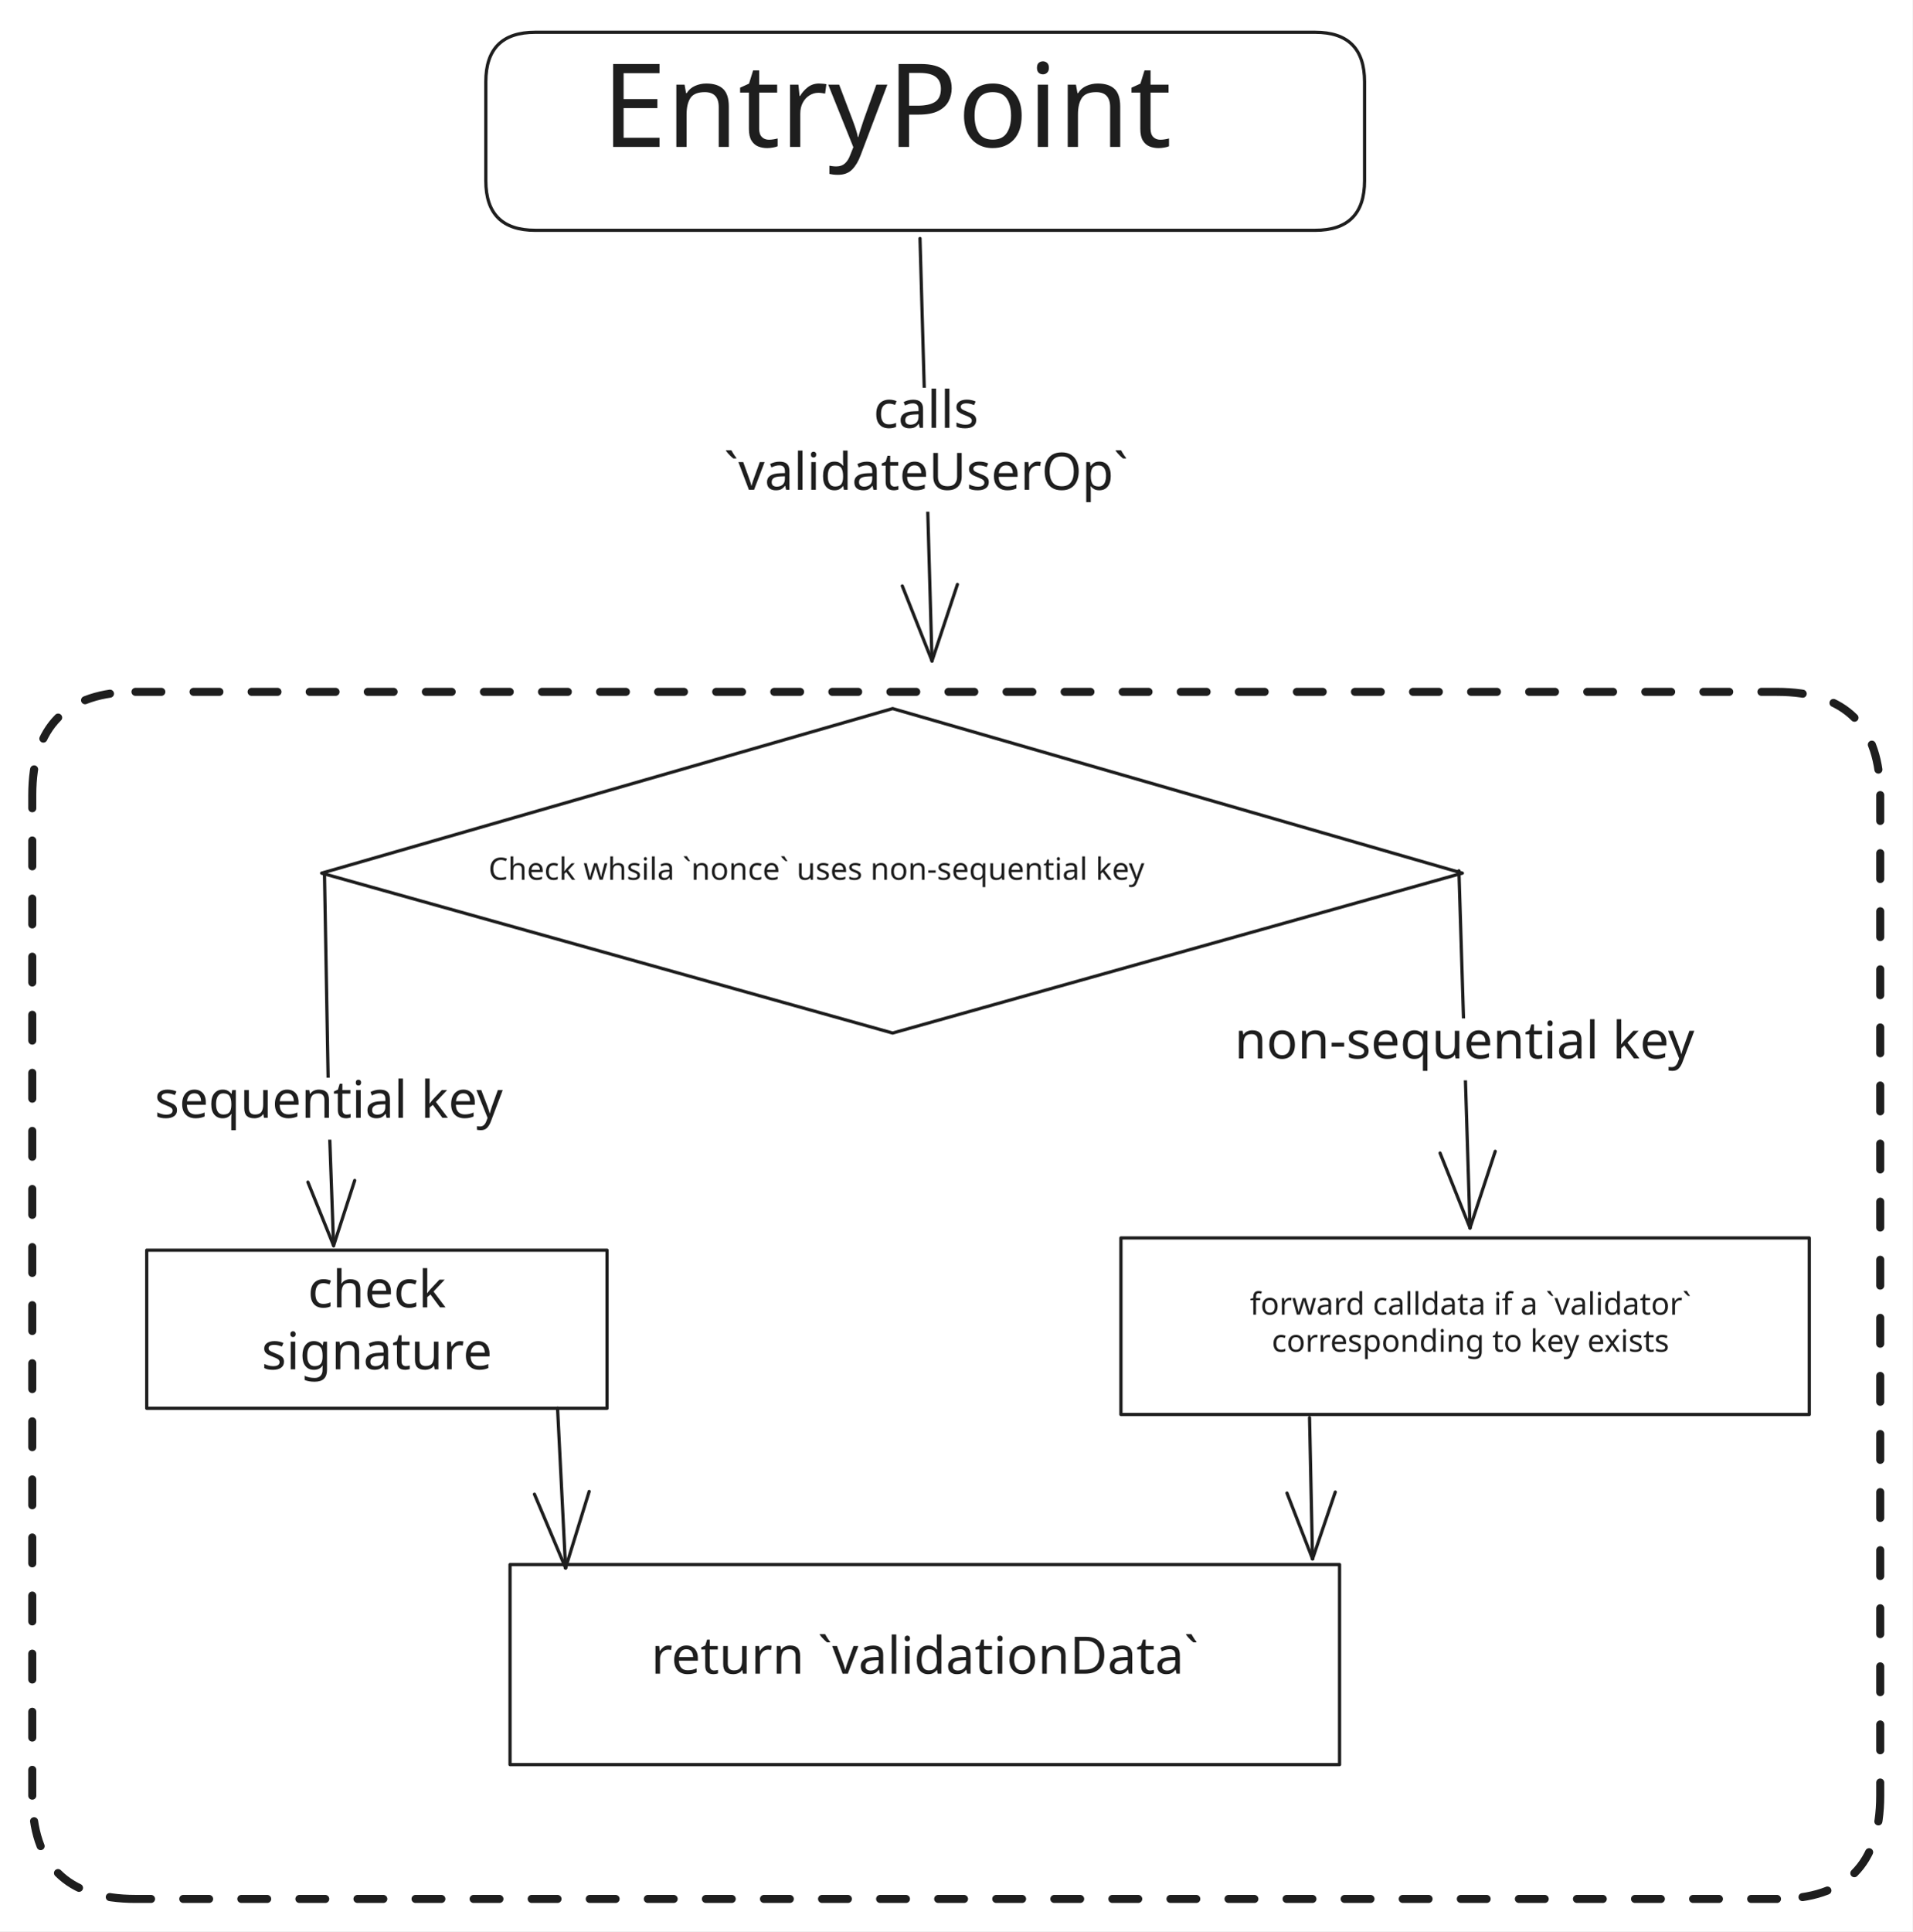
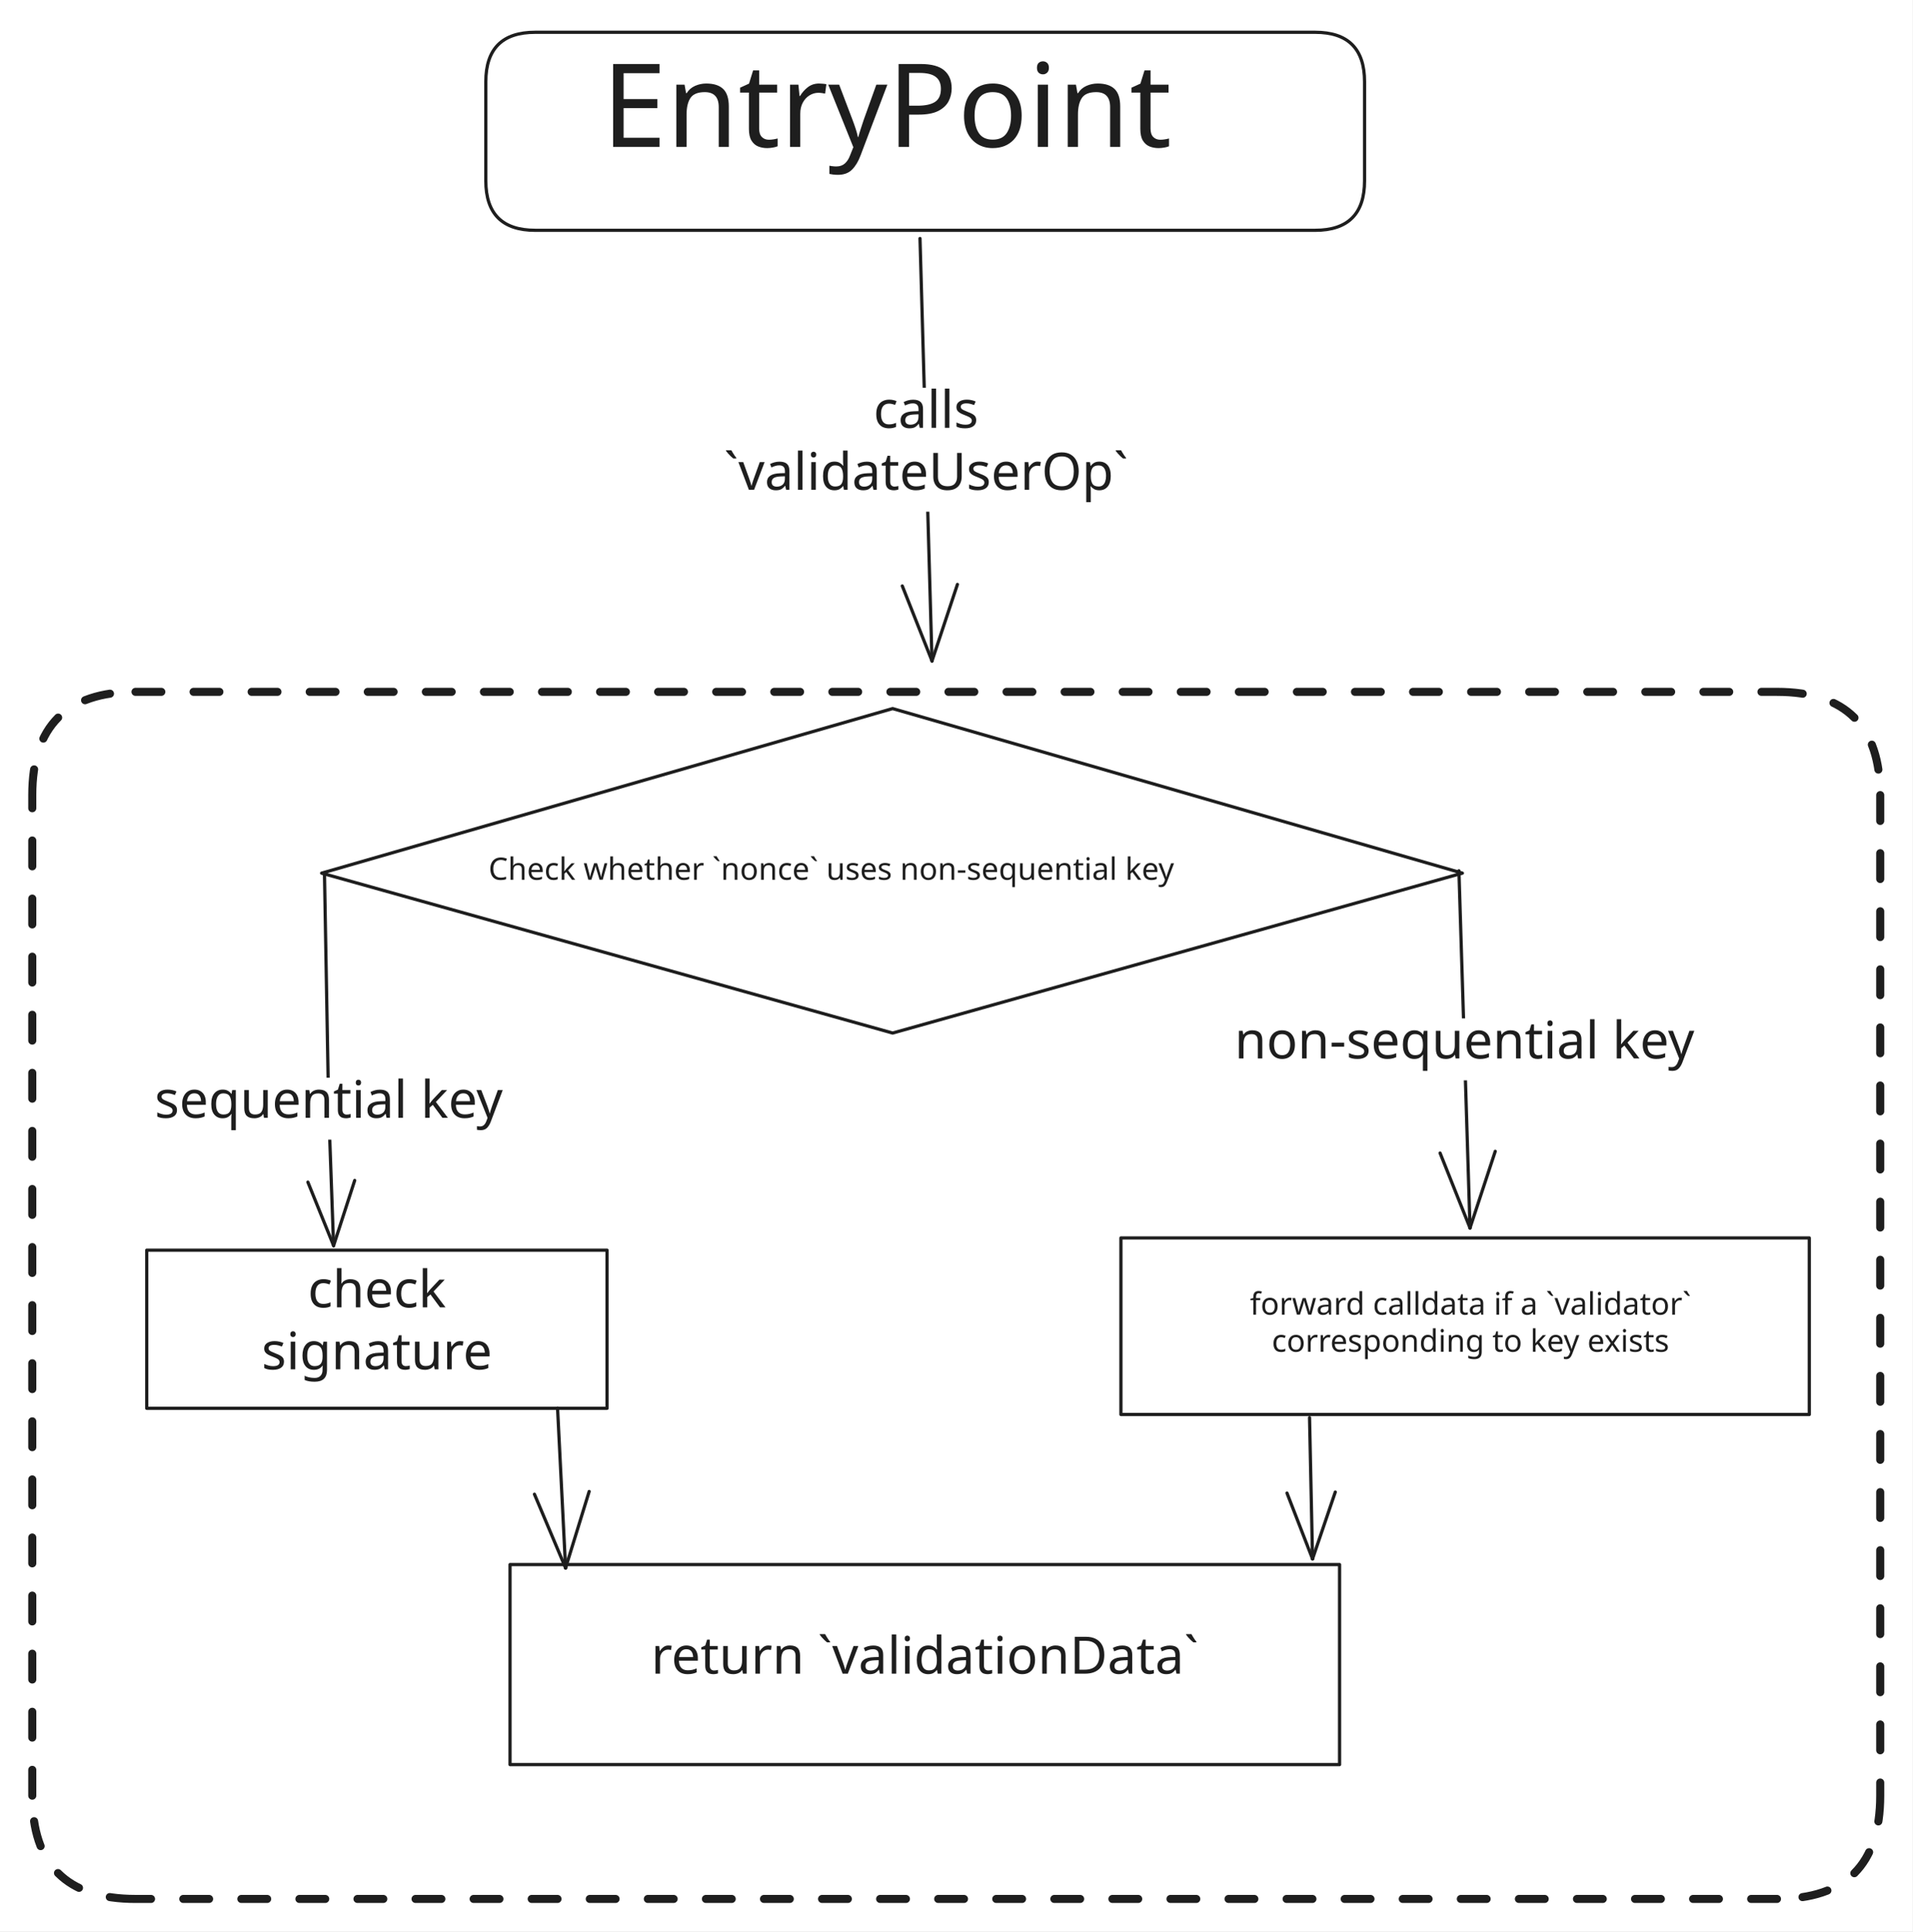
<svg xmlns="http://www.w3.org/2000/svg" version="1.1" viewBox="0 0 592.81 598.474" width="1185.619" height="1196.948">
  <defs>
    <style class="style-fonts">
      @media (prefers-color-scheme: dark) {
      :root {
        color-scheme: dark;
      }
      svg {
          filter: invert(93%) hue-rotate(180deg);
      }
      }
      @font-face {
        font-family: "Virgil";
        src: url("https://excalidraw.com/Virgil.woff2");
      }
      @font-face {
        font-family: "Cascadia";
        src: url("https://excalidraw.com/Cascadia.woff2");
      }
      @font-face {
        font-family: "Assistant";
        src: url("https://excalidraw.com/Assistant-Regular.woff2");
      }
    </style>
  </defs>
  <rect x="0" y="0" width="592.81" height="598.474" fill="#ffffff" />
  <g stroke-linecap="round" transform="translate(150.5888 10) rotate(0 136.1895 30.68424)">
    <path d="M15.34 0 C90.46 0, 165.57 0, 257.04 0 M15.34 0 C96.21 0, 177.08 0, 257.04 0 M257.04 0 C267.26 0, 272.38 5.11, 272.38 15.34 M257.04 0 C267.26 0, 272.38 5.11, 272.38 15.34 M272.38 15.34 C272.38 21.94, 272.38 28.53, 272.38 46.03 M272.38 15.34 C272.38 24.15, 272.38 32.96, 272.38 46.03 M272.38 46.03 C272.38 56.25, 267.26 61.37, 257.04 61.37 M272.38 46.03 C272.38 56.25, 267.26 61.37, 257.04 61.37 M257.04 61.37 C184.32 61.37, 111.61 61.37, 15.34 61.37 M257.04 61.37 C182.19 61.37, 107.34 61.37, 15.34 61.37 M15.34 61.37 C5.11 61.37, 0 56.25, 0 46.03 M15.34 61.37 C5.11 61.37, 0 56.25, 0 46.03 M0 46.03 C0 38.98, 0 31.94, 0 15.34 M0 46.03 C0 35.12, 0 24.2, 0 15.34 M0 15.34 C0 5.11, 5.11 0, 15.34 0 M0 15.34 C0 5.11, 5.11 0, 15.34 0" stroke="#1e1e1e" stroke-width="1" fill="none" />
  </g>
  <g transform="translate(186.5648 17.5985) rotate(0 105.4688 21.6)">
    <text x="0" y="0" font-family="Cascadia, Segoe UI Emoji" font-size="36px" fill="#1e1e1e" text-anchor="start" style="white-space: pre;" direction="ltr" dominant-baseline="text-before-edge">EntryPoint</text>
  </g>
  <g mask="url(#mask-aCHgNlyURqrQu27E1Yzf1)" stroke-linecap="round">
    <g transform="translate(285.1717 73.90363) rotate(0 1.859863 65.46089)">
      <path d="M0 0 C0.81 28.42, 1.61 56.84, 3.72 130.92 M0 0 C0.74 26.2, 1.49 52.4, 3.72 130.92" stroke="#1e1e1e" stroke-width="1" fill="none" />
    </g>
    <g transform="translate(285.1717 73.90363) rotate(0 1.859863 65.46089)">
      <path d="M-5.49 107.68 C-3.49 112.73, -1.49 117.77, 3.72 130.92 M-5.49 107.68 C-3.65 112.33, -1.81 116.98, 3.72 130.92" stroke="#1e1e1e" stroke-width="1" fill="none" />
    </g>
    <g transform="translate(285.1717 73.90363) rotate(0 1.859863 65.46089)">
      <path d="M11.6 107.2 C9.89 112.35, 8.18 117.5, 3.72 130.92 M11.6 107.2 C10.02 111.94, 8.45 116.69, 3.72 130.92" stroke="#1e1e1e" stroke-width="1" fill="none" />
    </g>
  </g>
  <mask id="mask-aCHgNlyURqrQu27E1Yzf1">
    <rect x="0" y="0" fill="#fff" width="388.891" height="304.825" />
    <rect x="212.032" y="120.165" fill="#000" width="150" height="38.4" opacity="1" />
  </mask>
  <g transform="translate(212.0316 120.1645) rotate(0 75 19.2)">
    <text x="75" y="0" font-family="Cascadia, Segoe UI Emoji" font-size="16px" fill="#1e1e1e" text-anchor="middle" style="white-space: pre;" direction="ltr" dominant-baseline="text-before-edge">calls </text>
    <text x="75" y="19.2" font-family="Cascadia, Segoe UI Emoji" font-size="16px" fill="#1e1e1e" text-anchor="middle" style="white-space: pre;" direction="ltr" dominant-baseline="text-before-edge">`validateUserOp`</text>
  </g>
  <g stroke-linecap="round" transform="translate(10 214.3996) rotate(0 286.4048 187.0371)">
    <path d="M32 0 C171.39 0, 310.78 0, 540.81 0 M540.81 0 C562.14 0, 572.81 10.67, 572.81 32 M572.81 32 C572.81 115.54, 572.81 199.09, 572.81 342.07 M572.81 342.07 C572.81 363.41, 562.14 374.07, 540.81 374.07 M540.81 374.07 C382.68 374.07, 224.55 374.07, 32 374.07 M32 374.07 C10.67 374.07, 0 363.41, 0 342.07 M0 342.07 C0 274.77, 0 207.46, 0 32 M0 32 C0 10.67, 10.67 0, 32 0" stroke="#1e1e1e" stroke-width="2.5" fill="none" stroke-dasharray="8 10" />
  </g>
  <g transform="translate(151.4143 265.2332) rotate(0 125.634 5.720893)">
-     <text x="0" y="0" font-family="Cascadia, Segoe UI Emoji" font-size="9.535px" fill="#1e1e1e" text-anchor="start" style="white-space: pre;" direction="ltr" dominant-baseline="text-before-edge">Check whsila `nonce` uses non-sequential key</text>
+     <text x="0" y="0" font-family="Cascadia, Segoe UI Emoji" font-size="9.535px" fill="#1e1e1e" text-anchor="start" style="white-space: pre;" direction="ltr" dominant-baseline="text-before-edge">Check whether `nonce` uses non-sequential key</text>
  </g>
  <g mask="url(#mask-wvqAWwr4eYLTnoMc6t__t)" stroke-linecap="round">
    <g transform="translate(100.5831 271.087) rotate(0 1.409301 57.46477)">
      <path d="M0 0 C0.46 25.67, 0.92 51.33, 1.29 72.49 M0 0 C0.49 27.61, 0.99 55.22, 1.29 72.49 M1.29 72.49 C1.73 84.66, 2.17 96.83, 2.82 114.93 M1.29 72.49 C1.66 82.72, 2.03 92.94, 2.82 114.93" stroke="#1e1e1e" stroke-width="1" fill="none" />
    </g>
    <g transform="translate(100.5831 271.087) rotate(0 1.409301 57.46477)">
      <path d="M-5.15 95.25 C-2.33 102.22, 0.49 109.19, 2.82 114.93 M-5.15 95.25 C-2.12 102.75, 0.92 110.24, 2.82 114.93" stroke="#1e1e1e" stroke-width="1" fill="none" />
    </g>
    <g transform="translate(100.5831 271.087) rotate(0 1.409301 57.46477)">
      <path d="M9.36 94.73 C7.04 101.88, 4.73 109.03, 2.82 114.93 M9.36 94.73 C6.87 102.42, 4.38 110.12, 2.82 114.93" stroke="#1e1e1e" stroke-width="1" fill="none" />
    </g>
  </g>
  <mask id="mask-wvqAWwr4eYLTnoMc6t__t">
    <rect x="0" y="0" fill="#fff" width="203.402" height="486.017" />
    <rect x="36.252" y="333.98" fill="#000" width="131.25" height="19.2" opacity="1" />
  </mask>
  <g transform="translate(36.25238 333.9804) rotate(0 65.74001 -5.428673)">
    <text x="65.625" y="0" font-family="Cascadia, Segoe UI Emoji" font-size="16px" fill="#1e1e1e" text-anchor="middle" style="white-space: pre;" direction="ltr" dominant-baseline="text-before-edge">sequential key</text>
  </g>
  <g stroke-linecap="round" transform="translate(99.69164 219.5838) rotate(0 176.7988 50.27344)">
    <path d="M177 0 C237.54 17.48, 298.08 34.97, 353.6 51 M177 0 C241.08 18.51, 305.16 37.01, 353.6 51 M353.6 51 C312.4 62.56, 271.21 74.12, 177 100.55 M353.6 51 C303.95 64.93, 254.31 78.86, 177 100.55 M177 100.55 C131.49 87.81, 85.99 75.07, 0 51 M177 100.55 C137.43 89.47, 97.87 78.4, 0 51 M0 51 C57.51 34.43, 115.01 17.86, 177 0 M0 51 C68.54 31.25, 137.09 11.5, 177 0" stroke="#1e1e1e" stroke-width="1" fill="none" />
  </g>
  <g stroke-linecap="round" transform="translate(45.48222 387.4277) rotate(0 71.33852 24.5)">
    <path d="M0 0 C31.97 0, 63.93 0, 142.68 0 M0 0 C48.68 0, 97.37 0, 142.68 0 M142.68 0 C142.68 18.85, 142.68 37.71, 142.68 49 M142.68 0 C142.68 11.86, 142.68 23.71, 142.68 49 M142.68 49 C94.71 49, 46.74 49, 0 49 M142.68 49 C91.42 49, 40.16 49, 0 49 M0 49 C0 37.61, 0 26.21, 0 0 M0 49 C0 35.62, 0 22.23, 0 0" stroke="#1e1e1e" stroke-width="1" fill="none" />
  </g>
  <g transform="translate(74.63324 392.7277) rotate(0 42.1875 19.2)">
    <text x="42.188" y="0" font-family="Cascadia, Segoe UI Emoji" font-size="16px" fill="#1e1e1e" text-anchor="middle" style="white-space: pre;" direction="ltr" dominant-baseline="text-before-edge">check </text>
    <text x="42.188" y="19.2" font-family="Cascadia, Segoe UI Emoji" font-size="16px" fill="#1e1e1e" text-anchor="middle" style="white-space: pre;" direction="ltr" dominant-baseline="text-before-edge">signature</text>
  </g>
  <g mask="url(#mask-Bg1U5xMMnM3egAtd725uQ)" stroke-linecap="round">
    <g transform="translate(452.2185 269.8586) rotate(0 1.719575 55.3392)">
      <path d="M0 0 C0.98 31.66, 1.97 63.32, 3.44 110.68 M0 0 C1.19 38.29, 2.38 76.58, 3.44 110.68" stroke="#1e1e1e" stroke-width="1" fill="none" />
    </g>
    <g transform="translate(452.2185 269.8586) rotate(0 1.719575 55.3392)">
      <path d="M-5.84 87.46 C-3.18 94.1, -0.53 100.74, 3.44 110.68 M-5.84 87.46 C-2.63 95.49, 0.58 103.53, 3.44 110.68" stroke="#1e1e1e" stroke-width="1" fill="none" />
    </g>
    <g transform="translate(452.2185 269.8586) rotate(0 1.719575 55.3392)">
      <path d="M11.26 86.93 C9.02 93.72, 6.78 100.52, 3.44 110.68 M11.26 86.93 C8.55 95.15, 5.85 103.36, 3.44 110.68" stroke="#1e1e1e" stroke-width="1" fill="none" />
    </g>
  </g>
  <mask id="mask-Bg1U5xMMnM3egAtd725uQ">
    <rect x="0" y="0" fill="#fff" width="555.658" height="480.537" />
    <rect x="369.563" y="315.598" fill="#000" width="168.75" height="19.2" opacity="1" />
  </mask>
  <g transform="translate(369.563 315.5978) rotate(0 84.375 9.6)">
    <text x="84.375" y="0" font-family="Cascadia, Segoe UI Emoji" font-size="16px" fill="#1e1e1e" text-anchor="middle" style="white-space: pre;" direction="ltr" dominant-baseline="text-before-edge">non-sequential key</text>
  </g>
  <g stroke-linecap="round" transform="translate(347.4535 383.6279) rotate(0 106.6864 27.36068)">
    <path d="M0 0 C67.34 0, 134.67 0, 213.37 0 M0 0 C58.89 0, 117.79 0, 213.37 0 M213.37 0 C213.37 12.37, 213.37 24.74, 213.37 54.72 M213.37 0 C213.37 13.78, 213.37 27.56, 213.37 54.72 M213.37 54.72 C166.64 54.72, 119.91 54.72, 0 54.72 M213.37 54.72 C150.14 54.72, 86.9 54.72, 0 54.72 M0 54.72 C0 35.71, 0 16.7, 0 0 M0 54.72 C0 38.67, 0 22.62, 0 0" stroke="#1e1e1e" stroke-width="1" fill="none" />
  </g>
  <g transform="translate(363.2916 399.9701) rotate(0 92.52246 11.4932)">
    <text x="92.522" y="0" font-family="Cascadia, Segoe UI Emoji" font-size="9.578px" fill="#1e1e1e" text-anchor="middle" style="white-space: pre;" direction="ltr" dominant-baseline="text-before-edge">forward calldata if a `validator`</text>
    <text x="92.522" y="11.493" font-family="Cascadia, Segoe UI Emoji" font-size="9.578px" fill="#1e1e1e" text-anchor="middle" style="white-space: pre;" direction="ltr" dominant-baseline="text-before-edge">corresponding to key exists</text>
  </g>
  <g stroke-linecap="round" transform="translate(158.092 484.8514) rotate(0 128.5627 30.99651)">
    <path d="M0 0 C85.12 0, 170.23 0, 257.13 0 M0 0 C66.58 0, 133.15 0, 257.13 0 M257.13 0 C257.13 24.54, 257.13 49.08, 257.13 61.99 M257.13 0 C257.13 16.37, 257.13 32.73, 257.13 61.99 M257.13 61.99 C192.78 61.99, 128.44 61.99, 0 61.99 M257.13 61.99 C202.35 61.99, 147.58 61.99, 0 61.99 M0 61.99 C0 41.72, 0 21.45, 0 0 M0 61.99 C0 49.08, 0 36.16, 0 0" stroke="#1e1e1e" stroke-width="1" fill="none" />
  </g>
  <g transform="translate(178.8422 506.2479) rotate(0 107.8125 9.6)">
    <text x="107.812" y="0" font-family="Cascadia, Segoe UI Emoji" font-size="16px" fill="#1e1e1e" text-anchor="middle" style="white-space: pre;" direction="ltr" dominant-baseline="text-before-edge">return `validationData`</text>
  </g>
  <g stroke-linecap="round">
    <g transform="translate(172.8208 436.3516) rotate(0 1.245625 24.78164)">
      <path d="M0 0 C0.66 13.2, 1.33 26.41, 2.49 49.56 M0 0 C0.97 19.26, 1.94 38.52, 2.49 49.56" stroke="#1e1e1e" stroke-width="1" fill="none" />
    </g>
    <g transform="translate(172.8208 436.3516) rotate(0 1.245625 24.78164)">
      <path d="M-7.16 26.7 C-4.59 32.79, -2.02 38.88, 2.49 49.56 M-7.16 26.7 C-3.41 35.59, 0.34 44.47, 2.49 49.56" stroke="#1e1e1e" stroke-width="1" fill="none" />
    </g>
    <g transform="translate(172.8208 436.3516) rotate(0 1.245625 24.78164)">
      <path d="M9.8 25.85 C7.85 32.17, 5.9 38.49, 2.49 49.56 M9.8 25.85 C6.96 35.06, 4.12 44.28, 2.49 49.56" stroke="#1e1e1e" stroke-width="1" fill="none" />
    </g>
  </g>
  <mask />
  <g stroke-linecap="round">
    <g transform="translate(405.915 439.3265) rotate(0 0.4654529 21.88954)">
      <path d="M0 0 C0.29 13.83, 0.59 27.66, 0.93 43.78 M0 0 C0.27 12.57, 0.53 25.13, 0.93 43.78" stroke="#1e1e1e" stroke-width="1" fill="none" />
    </g>
    <g transform="translate(405.915 439.3265) rotate(0 0.4654529 21.88954)">
      <path d="M-6.99 23.37 C-4.49 29.82, -1.99 36.26, 0.93 43.78 M-6.99 23.37 C-4.72 29.23, -2.44 35.09, 0.93 43.78" stroke="#1e1e1e" stroke-width="1" fill="none" />
    </g>
    <g transform="translate(405.915 439.3265) rotate(0 0.4654529 21.88954)">
      <path d="M7.98 23.05 C5.75 29.6, 3.53 36.15, 0.93 43.78 M7.98 23.05 C5.96 29, 3.93 34.95, 0.93 43.78" stroke="#1e1e1e" stroke-width="1" fill="none" />
    </g>
  </g>
  <mask />
</svg>
